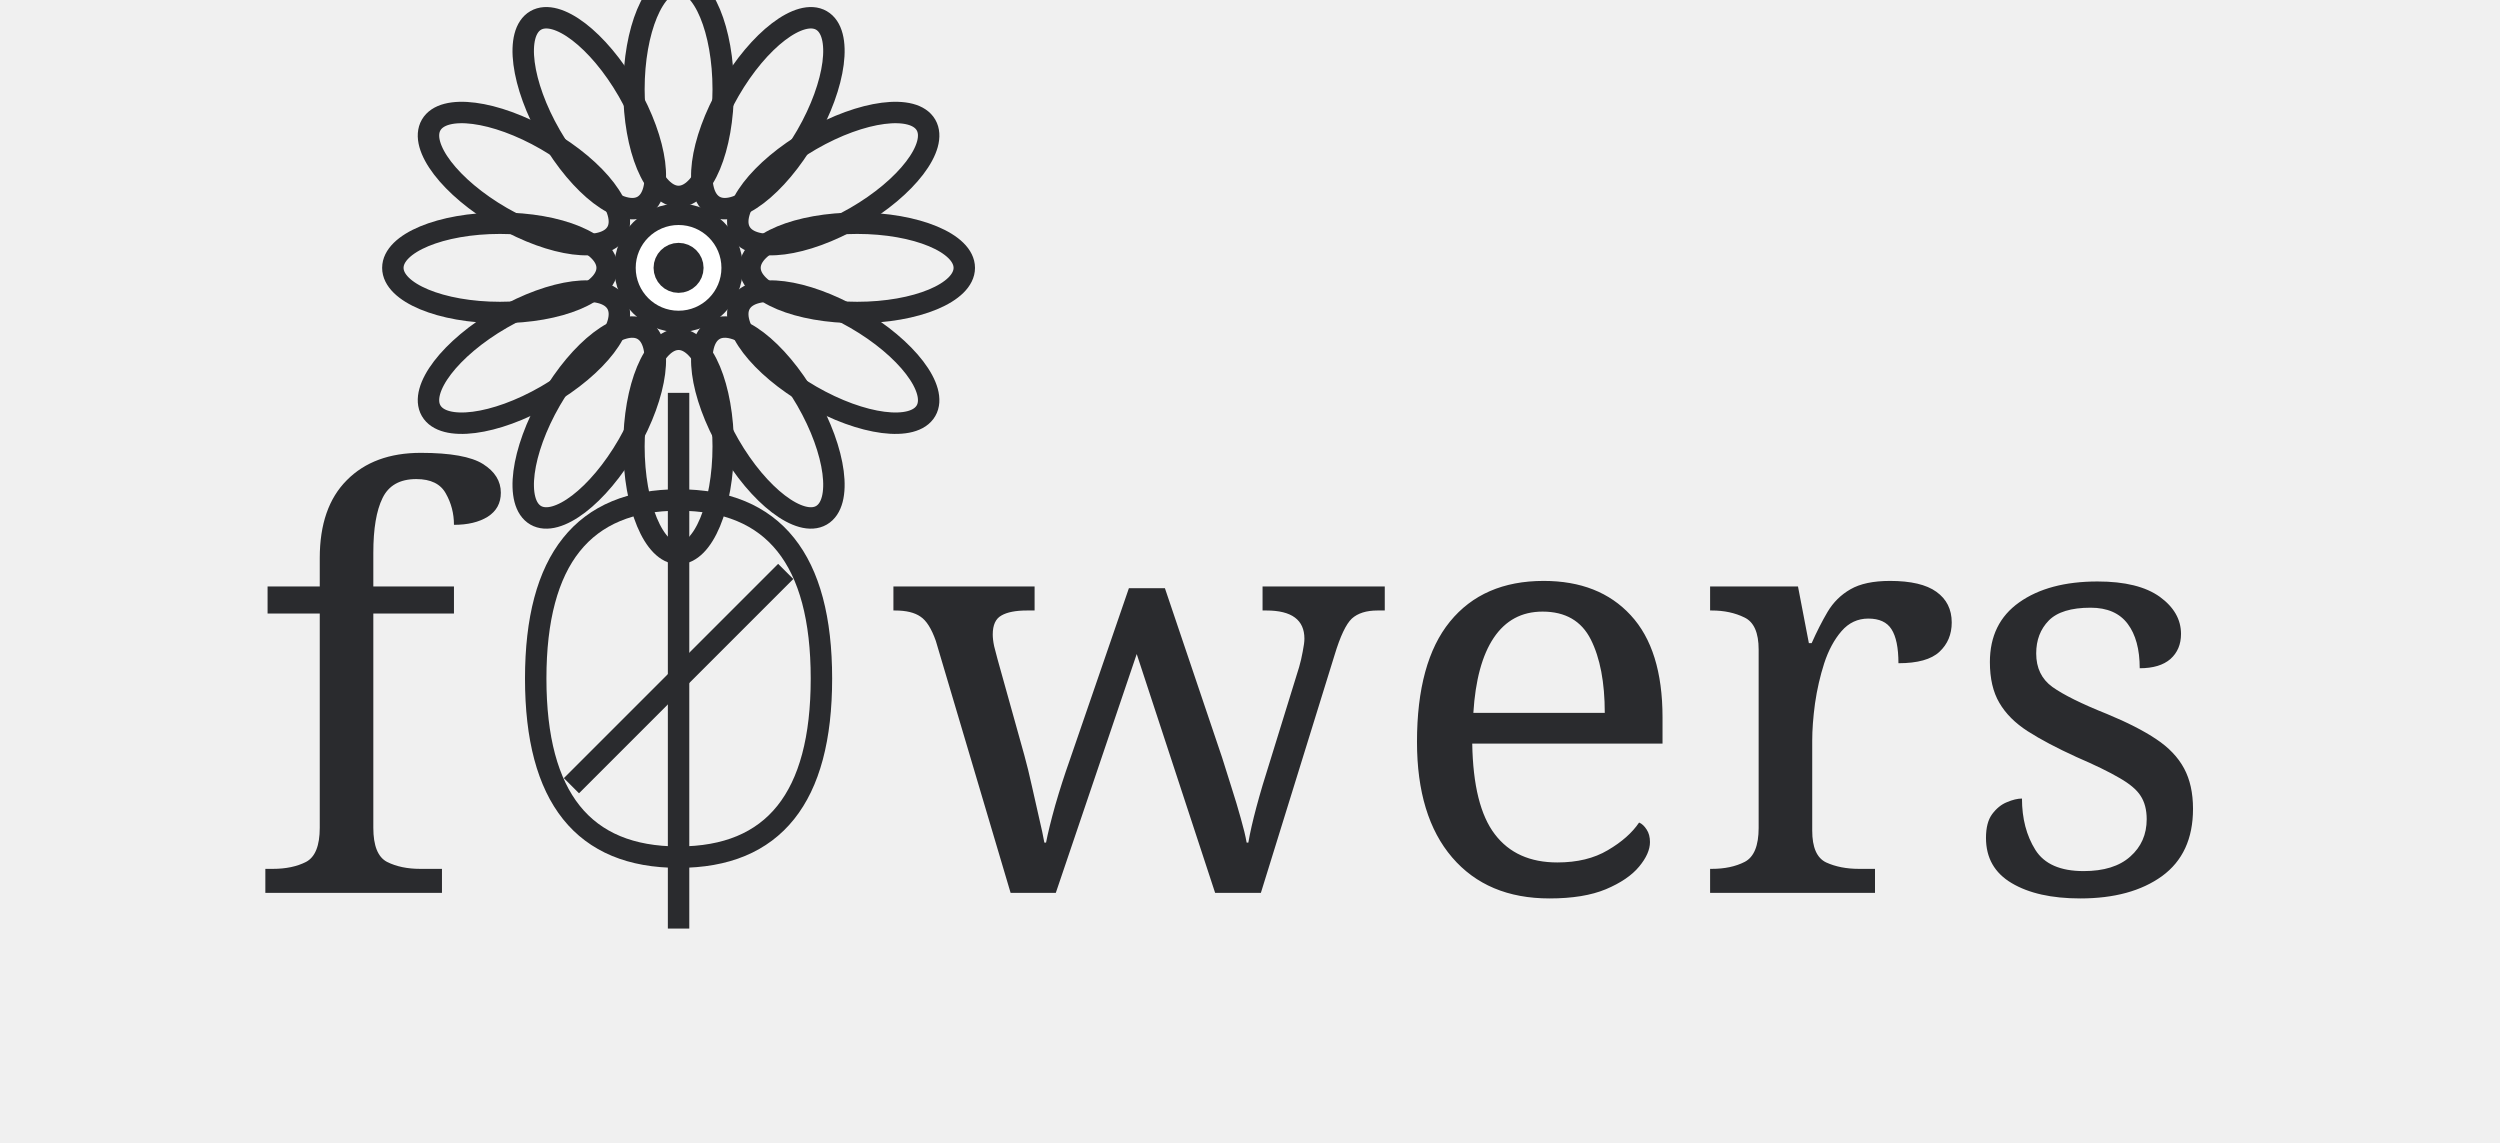
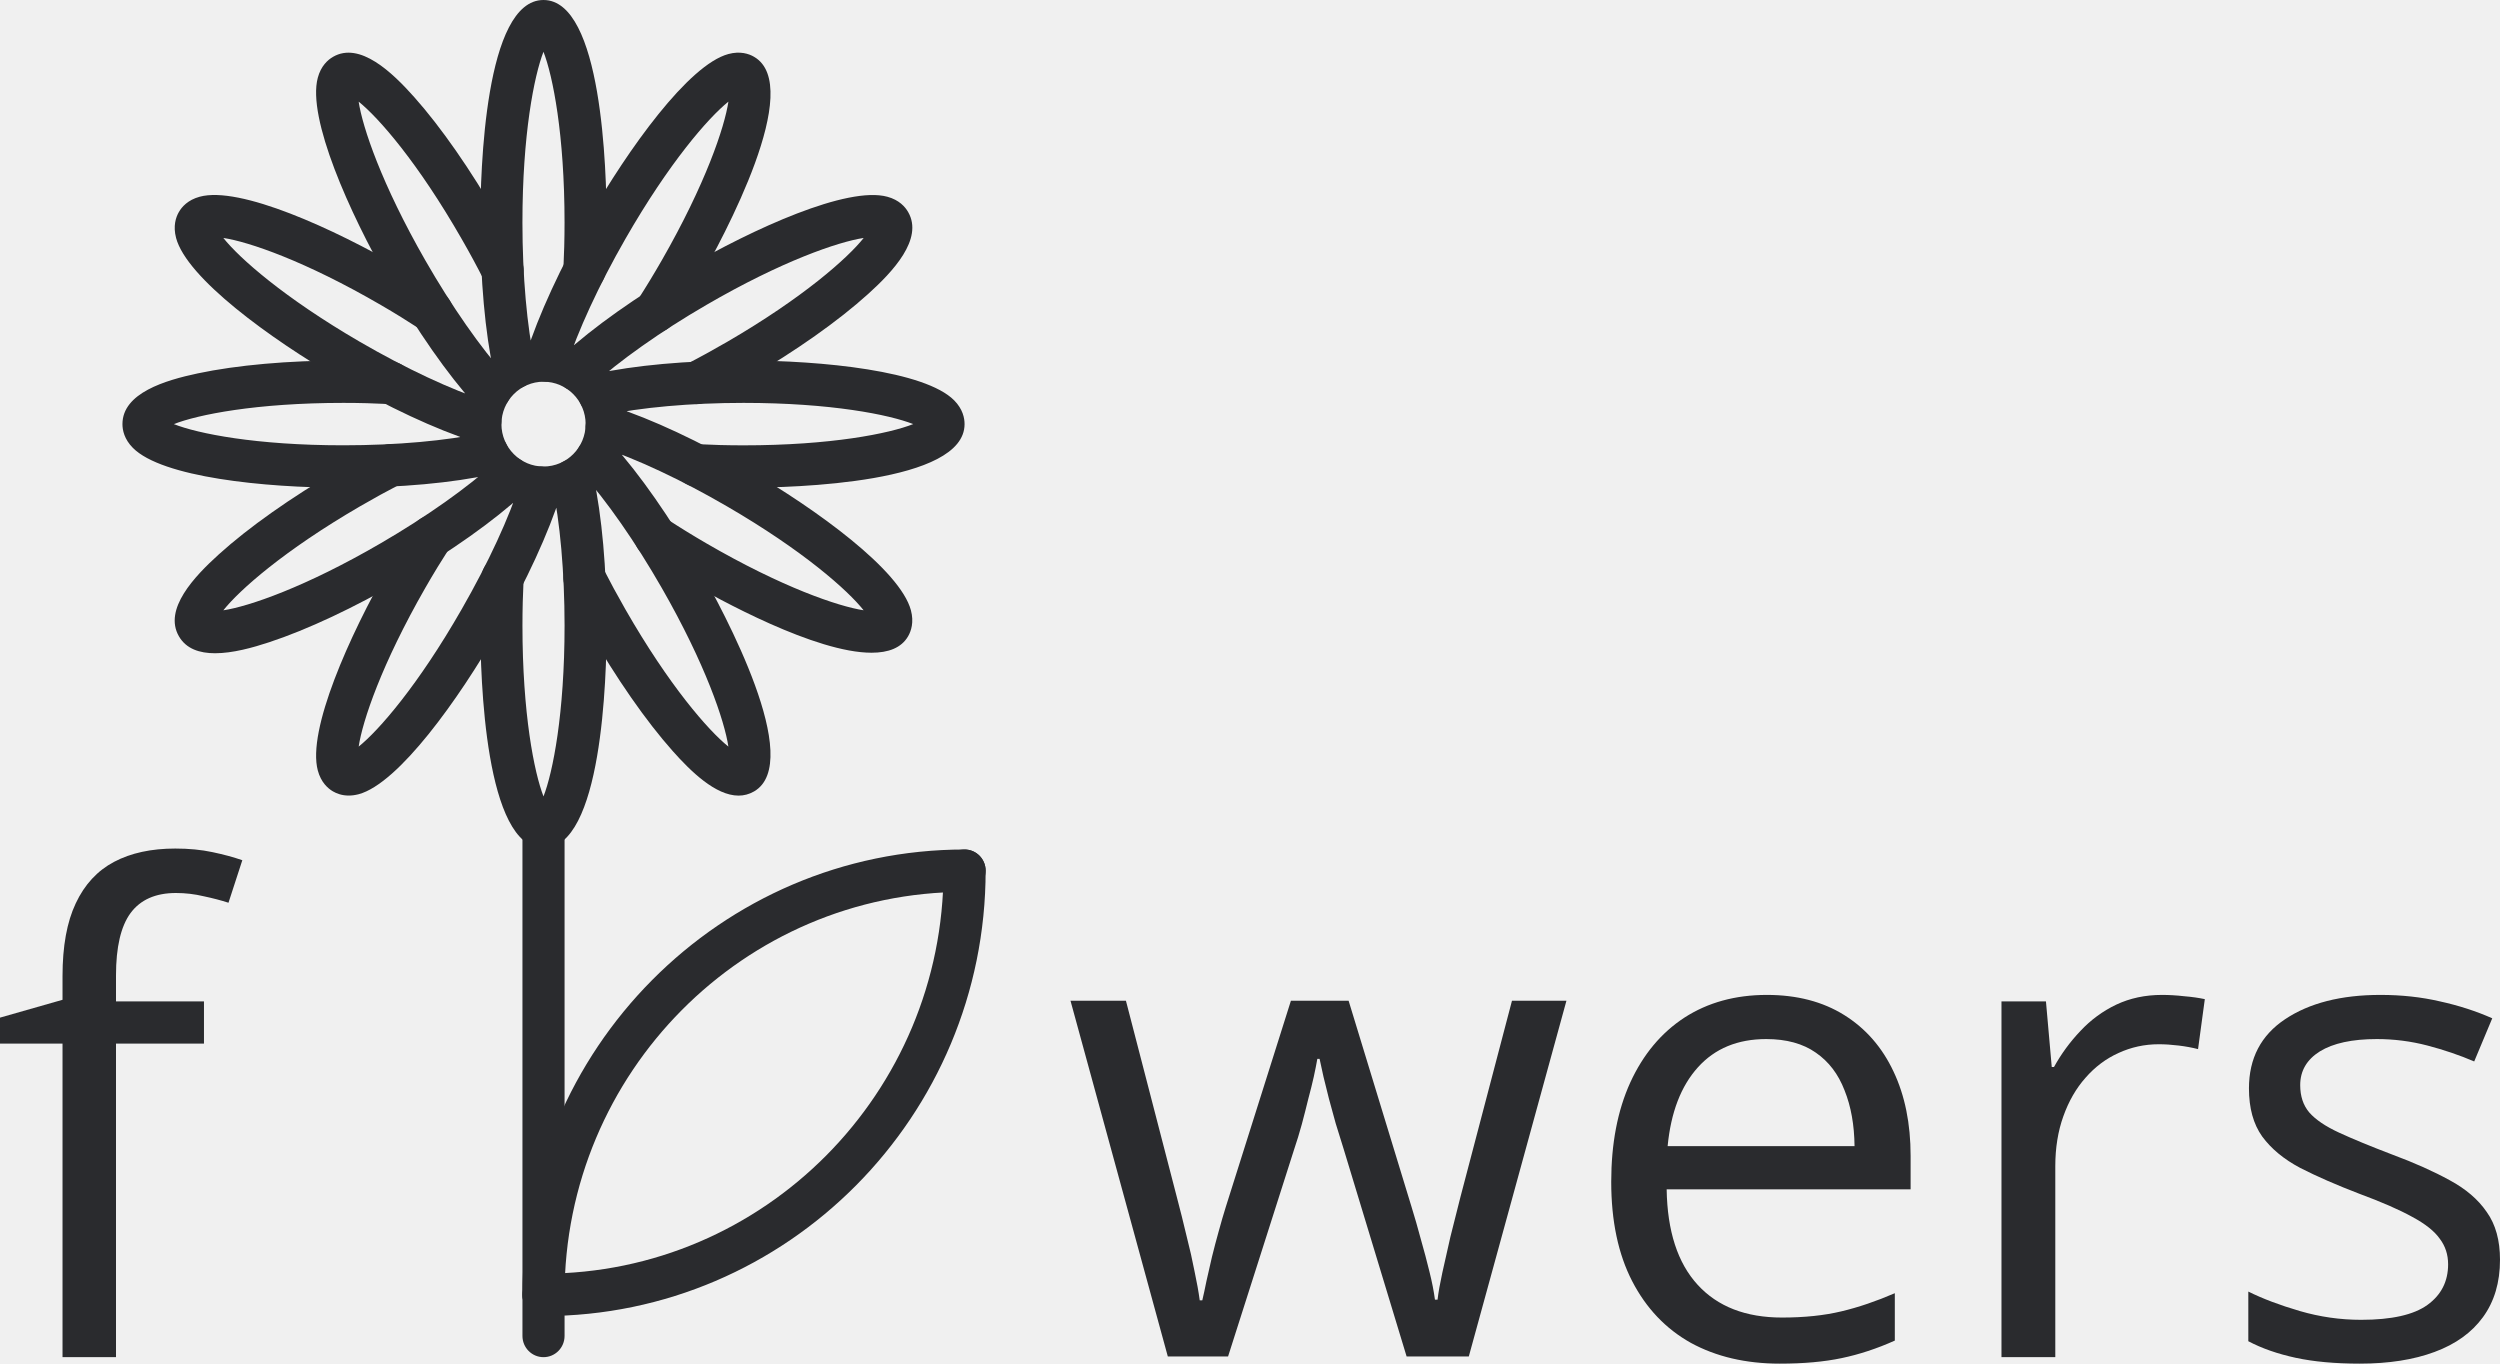
- <svg xmlns="http://www.w3.org/2000/svg" viewBox="0 0 140 64" fill="none">
-   <line x1="38" y1="22" x2="38" y2="52" stroke="#2A2B2E" stroke-width="1.2" />
-   <g transform="translate(38 15)" stroke="#2A2B2E" stroke-width="1.2" fill="none">
-     <ellipse cx="0" cy="-10" rx="2.5" ry="6" />
-     <ellipse cx="0" cy="-10" rx="2.5" ry="6" transform="rotate(30)" />
-     <ellipse cx="0" cy="-10" rx="2.5" ry="6" transform="rotate(60)" />
-     <ellipse cx="0" cy="-10" rx="2.5" ry="6" transform="rotate(90)" />
-     <ellipse cx="0" cy="-10" rx="2.5" ry="6" transform="rotate(120)" />
-     <ellipse cx="0" cy="-10" rx="2.5" ry="6" transform="rotate(150)" />
-     <ellipse cx="0" cy="-10" rx="2.5" ry="6" transform="rotate(180)" />
-     <ellipse cx="0" cy="-10" rx="2.5" ry="6" transform="rotate(210)" />
-     <ellipse cx="0" cy="-10" rx="2.5" ry="6" transform="rotate(240)" />
-     <ellipse cx="0" cy="-10" rx="2.5" ry="6" transform="rotate(270)" />
-     <ellipse cx="0" cy="-10" rx="2.5" ry="6" transform="rotate(300)" />
-     <ellipse cx="0" cy="-10" rx="2.5" ry="6" transform="rotate(330)" />
-     <circle cx="0" cy="0" r="3" fill="white" />
-     <circle cx="0" cy="0" r="0.8" fill="#2A2B2E" />
-   </g>
-   <path d="M30 38 Q30 28, 38 28 Q46 28, 46 38 Q46 48, 38 48 Q30 48, 30 38 Z" stroke="#2A2B2E" stroke-width="1.2" fill="none" />
-   <line x1="32" y1="44" x2="44" y2="32" stroke="#2A2B2E" stroke-width="1.2" />
-   <text x="14" y="50" font-family="Georgia, serif" font-size="32" font-weight="400" fill="#2A2B2E">f</text>
-   <text x="50" y="50" font-family="Georgia, serif" font-size="32" font-weight="400" fill="#2A2B2E">wers</text>
+ <svg xmlns="http://www.w3.org/2000/svg" width="110" height="60" viewBox="0 0 110 60" fill="none">
+   <path d="M110 55.43C110 56.429 109.749 57.272 109.248 57.958C108.756 58.634 108.048 59.143 107.121 59.486C106.204 59.828 105.108 60 103.832 60C102.745 60 101.804 59.914 101.01 59.743C100.216 59.571 99.521 59.329 98.926 59.014V56.829C99.559 57.144 100.315 57.429 101.194 57.686C102.074 57.943 102.972 58.072 103.888 58.072C105.231 58.072 106.204 57.853 106.809 57.415C107.414 56.977 107.717 56.382 107.717 55.63C107.717 55.201 107.594 54.825 107.348 54.502C107.112 54.168 106.71 53.849 106.143 53.545C105.576 53.23 104.791 52.888 103.789 52.517C102.797 52.136 101.936 51.76 101.209 51.388C100.49 51.007 99.933 50.546 99.535 50.003C99.148 49.46 98.954 48.756 98.954 47.889C98.954 46.566 99.484 45.552 100.542 44.847C101.61 44.133 103.009 43.776 104.739 43.776C105.675 43.776 106.549 43.872 107.362 44.062C108.185 44.243 108.95 44.49 109.659 44.805L108.865 46.704C108.222 46.428 107.537 46.195 106.809 46.004C106.081 45.814 105.339 45.719 104.583 45.719C103.496 45.719 102.66 45.9 102.074 46.261C101.497 46.623 101.209 47.118 101.209 47.746C101.209 48.232 101.341 48.632 101.606 48.946C101.88 49.26 102.315 49.556 102.91 49.832C103.506 50.108 104.29 50.431 105.264 50.803C106.237 51.164 107.079 51.541 107.788 51.931C108.497 52.312 109.04 52.778 109.418 53.331C109.806 53.873 110 54.573 110 55.43Z" fill="#2A2B2E" />
+   <path d="M95.126 43.776C95.438 43.776 95.764 43.795 96.104 43.834C96.445 43.862 96.747 43.905 97.012 43.962L96.714 46.161C96.459 46.095 96.175 46.042 95.863 46.004C95.551 45.966 95.258 45.947 94.984 45.947C94.36 45.947 93.77 46.076 93.212 46.333C92.664 46.58 92.182 46.942 91.766 47.418C91.35 47.885 91.024 48.451 90.787 49.117C90.551 49.775 90.433 50.508 90.433 51.317V59.714H88.065V44.062H90.022L90.277 46.947H90.376C90.698 46.366 91.085 45.838 91.539 45.362C91.993 44.876 92.517 44.49 93.113 44.205C93.718 43.919 94.389 43.776 95.126 43.776Z" fill="#2A2B2E" />
+   <path d="M77.743 43.776C79.066 43.776 80.201 44.072 81.146 44.662C82.091 45.252 82.814 46.08 83.315 47.147C83.816 48.203 84.067 49.441 84.067 50.86V52.331H73.333C73.362 54.168 73.815 55.568 74.695 56.529C75.574 57.491 76.812 57.972 78.409 57.972C79.392 57.972 80.262 57.881 81.018 57.7C81.775 57.52 82.559 57.253 83.372 56.901V58.986C82.587 59.338 81.808 59.595 81.032 59.757C80.267 59.919 79.359 60 78.31 60C76.817 60 75.512 59.695 74.397 59.086C73.291 58.467 72.431 57.562 71.816 56.372C71.202 55.182 70.894 53.726 70.894 52.002C70.894 50.317 71.173 48.861 71.731 47.632C72.298 46.395 73.092 45.443 74.113 44.776C75.144 44.11 76.353 43.776 77.743 43.776ZM77.715 45.719C76.457 45.719 75.455 46.133 74.709 46.961C73.962 47.789 73.518 48.946 73.376 50.431H81.6C81.59 49.498 81.444 48.68 81.16 47.975C80.886 47.261 80.465 46.709 79.898 46.318C79.331 45.919 78.603 45.719 77.715 45.719Z" fill="#2A2B2E" />
+   <path d="M61.891 59.685L59.126 50.574C59.003 50.184 58.885 49.803 58.771 49.431C58.667 49.051 58.568 48.689 58.474 48.346C58.389 47.994 58.308 47.67 58.233 47.375C58.166 47.07 58.11 46.809 58.062 46.59H57.963C57.925 46.809 57.873 47.07 57.807 47.375C57.741 47.67 57.661 47.994 57.566 48.346C57.481 48.698 57.386 49.07 57.282 49.46C57.178 49.841 57.06 50.227 56.928 50.617L54.035 59.685H51.384L47.102 44.033H49.541L51.781 52.673C51.932 53.245 52.074 53.811 52.206 54.373C52.348 54.925 52.466 55.449 52.561 55.944C52.665 56.429 52.74 56.853 52.788 57.215H52.901C52.958 56.977 53.019 56.691 53.086 56.358C53.161 56.025 53.242 55.672 53.327 55.301C53.421 54.92 53.52 54.544 53.624 54.173C53.728 53.792 53.832 53.435 53.936 53.102L56.8 44.033H59.339L62.103 53.087C62.245 53.544 62.382 54.02 62.514 54.516C62.656 55.011 62.784 55.492 62.897 55.958C63.011 56.415 63.091 56.824 63.138 57.186H63.252C63.29 56.862 63.361 56.463 63.465 55.987C63.569 55.511 63.687 54.987 63.819 54.416C63.961 53.844 64.107 53.264 64.258 52.673L66.527 44.033H68.923L64.627 59.685H61.891Z" fill="#2A2B2E" />
+   <path d="M23.915 22.393C21.872 22.393 20.21 20.719 20.21 18.661C20.21 16.603 21.872 14.929 23.915 14.929C25.959 14.929 27.621 16.603 27.621 18.661C27.621 20.719 25.959 22.393 23.915 22.393ZM23.915 16.795C22.894 16.795 22.063 17.632 22.063 18.661C22.063 19.69 22.894 20.527 23.915 20.527C24.937 20.527 25.768 19.69 25.768 18.661C25.768 17.632 24.937 16.795 23.915 16.795Z" fill="#2A2B2E" />
+   <path d="M23.914 37.322C21.336 37.322 21.135 29.823 21.135 27.525C21.135 26.787 21.154 26.069 21.188 25.384C21.213 24.868 21.643 24.462 22.16 24.499C22.671 24.525 23.065 24.963 23.039 25.477C23.006 26.133 22.988 26.819 22.988 27.525C22.988 31.4 23.503 33.985 23.914 35.043C24.326 33.985 24.841 31.401 24.841 27.525C24.841 25.198 24.642 22.944 24.296 21.343C24.188 20.839 24.505 20.343 25.005 20.233C25.509 20.124 25.998 20.443 26.107 20.947C26.485 22.699 26.693 25.035 26.693 27.526C26.693 29.823 26.492 37.322 23.914 37.322ZM22.627 17.11C22.201 17.11 21.817 16.812 21.723 16.376C21.344 14.626 21.134 12.289 21.134 9.797C21.134 7.499 21.335 0 23.913 0C26.491 0 26.692 7.499 26.692 9.797C26.692 10.535 26.674 11.252 26.64 11.937C26.614 12.452 26.163 12.852 25.668 12.823C25.157 12.797 24.763 12.358 24.789 11.844C24.821 11.188 24.84 10.502 24.84 9.797C24.84 5.921 24.325 3.337 23.913 2.278C23.502 3.337 22.987 5.92 22.987 9.797C22.987 12.125 23.186 14.378 23.532 15.978C23.641 16.481 23.324 16.979 22.824 17.088C22.759 17.104 22.692 17.11 22.627 17.11Z" fill="#2A2B2E" />
+   <path d="M32.497 35.007C31.482 35.007 30.391 33.936 29.601 33.048C28.426 31.729 27.114 29.842 25.908 27.738C25.542 27.101 25.203 26.472 24.893 25.862C24.66 25.403 24.84 24.84 25.296 24.606C25.752 24.368 26.309 24.551 26.542 25.011C26.839 25.593 27.164 26.196 27.513 26.805C29.437 30.163 31.166 32.142 32.049 32.85C31.88 31.728 31.044 29.23 29.119 25.872C27.966 23.859 26.675 22.007 25.579 20.793C25.235 20.411 25.263 19.822 25.641 19.474C26.019 19.129 26.606 19.155 26.95 19.537C28.149 20.867 29.489 22.784 30.723 24.939C31.863 26.93 35.413 33.523 33.179 34.823C32.958 34.95 32.73 35.007 32.497 35.007ZM21.568 18.091C21.317 18.091 21.066 17.989 20.883 17.787C19.69 16.468 18.35 14.55 17.108 12.385C15.371 9.357 13.511 5.192 13.982 3.424C14.121 2.901 14.424 2.633 14.653 2.501C15.832 1.818 17.259 3.185 18.228 4.275C19.404 5.595 20.716 7.481 21.922 9.585C22.288 10.223 22.627 10.851 22.937 11.463C23.17 11.922 22.989 12.484 22.533 12.718C22.08 12.953 21.519 12.771 21.286 12.312C20.991 11.727 20.666 11.127 20.316 10.518C18.392 7.16 16.664 5.181 15.781 4.473C15.95 5.597 16.787 8.094 18.711 11.451C19.871 13.473 21.162 15.324 22.252 16.528C22.596 16.909 22.569 17.499 22.191 17.846C22.014 18.011 21.791 18.091 21.568 18.091Z" fill="#2A2B2E" />
+   <path d="M38.347 28.72C35.891 28.72 31.665 26.401 30.145 25.517C29.512 25.149 28.906 24.775 28.335 24.403C27.905 24.122 27.782 23.544 28.06 23.113C28.338 22.68 28.911 22.556 29.341 22.835C29.887 23.192 30.466 23.55 31.07 23.901C34.405 25.839 36.884 26.682 37.999 26.852C37.296 25.964 35.332 24.223 31.999 22.286C30 21.122 27.963 20.167 26.411 19.667C25.924 19.51 25.655 18.986 25.811 18.494C25.967 18.004 26.486 17.734 26.976 17.89C28.673 18.437 30.786 19.425 32.926 20.67C35.933 22.417 39.61 25.085 40.081 26.855C40.219 27.378 40.091 27.762 39.959 27.992C39.661 28.511 39.084 28.72 38.347 28.72ZM21.135 19.474C21.043 19.474 20.948 19.46 20.855 19.43C19.17 18.892 17.056 17.905 14.903 16.653C11.895 14.904 8.215 12.234 7.747 10.468C7.609 9.944 7.737 9.56 7.87 9.33C8 9.102 8.266 8.798 8.786 8.656C10.545 8.176 14.676 10.056 17.683 11.803C18.318 12.173 18.927 12.549 19.5 12.924C19.93 13.204 20.052 13.782 19.773 14.214C19.495 14.646 18.921 14.771 18.492 14.489C17.944 14.132 17.364 13.772 16.757 13.42C13.421 11.481 10.942 10.638 9.827 10.47C10.53 11.357 12.496 13.097 15.829 15.037C17.841 16.206 19.877 17.159 21.415 17.651C21.902 17.807 22.172 18.332 22.017 18.823C21.893 19.221 21.529 19.474 21.135 19.474Z" fill="#2A2B2E" />
+   <path d="M32.715 21.461C31.984 21.461 31.271 21.443 30.591 21.407C30.079 21.38 29.686 20.942 29.713 20.427C29.74 19.912 30.186 19.507 30.687 19.543C31.337 19.577 32.017 19.595 32.715 19.595C36.564 19.595 39.132 19.076 40.181 18.66C39.131 18.246 36.565 17.727 32.717 17.727C30.407 17.727 28.169 17.927 26.577 18.275C26.079 18.384 25.584 18.064 25.475 17.56C25.367 17.056 25.685 16.56 26.185 16.451C27.925 16.071 30.244 15.861 32.717 15.861C36.19 15.861 40.699 16.32 41.983 17.615C42.363 17.999 42.442 18.396 42.441 18.662C42.441 21.259 34.996 21.461 32.715 21.461ZM15.099 21.46C11.629 21.46 7.129 21.001 5.847 19.707C5.467 19.324 5.387 18.926 5.388 18.66C5.387 17.291 7.278 16.731 8.701 16.429C10.425 16.063 12.702 15.861 15.114 15.861C15.847 15.861 16.56 15.88 17.242 15.915C17.753 15.942 18.146 16.381 18.119 16.896C18.091 17.411 17.656 17.809 17.145 17.78C16.494 17.746 15.814 17.727 15.114 17.727C11.265 17.727 8.698 18.247 7.649 18.661C8.697 19.076 11.258 19.593 15.097 19.593C15.103 19.593 15.107 19.593 15.114 19.593C17.434 19.593 19.671 19.393 21.25 19.045C21.749 18.936 22.243 19.253 22.353 19.757C22.462 20.26 22.146 20.757 21.646 20.867C19.918 21.249 17.598 21.46 15.114 21.46C15.109 21.46 15.104 21.46 15.099 21.46Z" fill="#2A2B2E" />
+   <path d="M30.638 17.781C30.302 17.781 29.976 17.595 29.812 17.273C29.58 16.814 29.759 16.252 30.216 16.017C30.797 15.718 31.394 15.39 32.001 15.038C35.334 13.1 37.299 11.358 38.002 10.47C36.887 10.64 34.407 11.483 31.074 13.421C29.076 14.582 27.237 15.881 26.029 16.986C25.652 17.332 25.066 17.305 24.721 16.923C24.377 16.542 24.405 15.951 24.784 15.605C26.105 14.397 28.009 13.047 30.147 11.805C33.155 10.055 37.29 8.178 39.044 8.657C39.564 8.798 39.83 9.103 39.96 9.333C40.64 10.519 39.281 11.957 38.199 12.934C36.889 14.12 35.015 15.441 32.927 16.656C32.293 17.023 31.669 17.366 31.06 17.679C30.924 17.747 30.78 17.781 30.638 17.781ZM9.464 28.743C8.782 28.743 8.189 28.551 7.87 27.993C7.188 26.806 8.548 25.369 9.63 24.391C10.94 23.205 12.813 21.884 14.902 20.669C15.536 20.299 16.161 19.957 16.768 19.644C17.225 19.407 17.782 19.59 18.015 20.049C18.248 20.508 18.069 21.071 17.613 21.305C17.032 21.605 16.436 21.933 15.828 22.286C12.495 24.225 10.53 25.966 9.827 26.854C10.942 26.684 13.423 25.841 16.754 23.902C18.762 22.735 20.599 21.435 21.795 20.337C22.172 19.989 22.759 20.016 23.103 20.396C23.449 20.776 23.422 21.367 23.044 21.714C21.735 22.917 19.831 24.267 17.68 25.518C15.594 26.733 13.521 27.706 11.845 28.258C11.116 28.499 10.233 28.743 9.464 28.743Z" fill="#2A2B2E" />
+   <path d="M24.032 16.795C23.938 16.795 23.844 16.781 23.749 16.75C23.262 16.593 22.993 16.069 23.15 15.577C23.693 13.867 24.673 11.739 25.909 9.583C27.645 6.555 30.294 2.85 32.05 2.377C32.566 2.238 32.951 2.365 33.18 2.5C35.414 3.799 31.865 10.394 30.725 12.384C30.359 13.023 29.986 13.634 29.616 14.209C29.337 14.643 28.764 14.765 28.335 14.485C27.905 14.204 27.783 13.626 28.061 13.194C28.416 12.644 28.771 12.06 29.12 11.451C31.045 8.093 31.882 5.596 32.05 4.472C31.168 5.18 29.438 7.16 27.514 10.517C26.359 12.531 25.411 14.582 24.915 16.146C24.788 16.542 24.425 16.795 24.032 16.795ZM15.343 35.005C15.043 35.005 14.81 34.914 14.652 34.822C14.425 34.69 14.123 34.423 13.983 33.9C13.51 32.131 15.37 27.967 17.106 24.938C17.473 24.299 17.846 23.688 18.216 23.11C18.495 22.678 19.067 22.554 19.497 22.833C19.927 23.113 20.05 23.691 19.773 24.124C19.418 24.676 19.061 25.26 18.711 25.871C16.786 29.229 15.949 31.728 15.782 32.85C16.664 32.142 18.392 30.163 20.315 26.805C21.493 24.751 22.415 22.751 22.912 21.178C23.067 20.688 23.587 20.414 24.075 20.572C24.563 20.727 24.832 21.252 24.677 21.744C24.142 23.442 23.162 25.572 21.92 27.739C20.186 30.767 17.538 34.472 15.781 34.946C15.622 34.987 15.476 35.005 15.343 35.005ZM23.914 59.715C23.402 59.715 22.988 59.297 22.988 58.781V36.389C22.988 35.873 23.402 35.456 23.914 35.456C24.427 35.456 24.841 35.873 24.841 36.389V58.781C24.841 59.297 24.427 59.715 23.914 59.715Z" fill="#2A2B2E" />
+   <path d="M23.914 57.907C23.401 57.907 22.987 57.489 22.987 56.974C22.987 46.169 31.715 37.378 42.442 37.378C42.954 37.378 43.368 37.795 43.368 38.311C43.368 38.827 42.954 39.244 42.442 39.244C32.735 39.244 24.84 47.197 24.84 56.974C24.84 57.489 24.426 57.907 23.914 57.907Z" fill="#2A2B2E" />
+   <path d="M23.914 57.907C23.401 57.907 22.987 57.489 22.987 56.974C22.987 56.458 23.401 56.041 23.914 56.041C33.62 56.041 41.515 48.087 41.515 38.311C41.515 37.795 41.929 37.378 42.442 37.378C42.954 37.378 43.368 37.795 43.368 38.311C43.368 49.115 34.641 57.907 23.914 57.907Z" fill="#2A2B2E" />
+   <path d="M8.975 45.919H5.104V59.715H2.751V45.919H0V44.776L2.751 43.991V42.948C2.751 41.635 2.944 40.568 3.332 39.749C3.72 38.921 4.282 38.312 5.019 37.922C5.757 37.531 6.655 37.336 7.713 37.336C8.309 37.336 8.852 37.388 9.344 37.493C9.845 37.598 10.284 37.717 10.662 37.85L10.053 39.721C9.731 39.616 9.368 39.521 8.961 39.435C8.564 39.34 8.158 39.292 7.742 39.292C6.844 39.292 6.177 39.588 5.742 40.178C5.317 40.759 5.104 41.673 5.104 42.92V44.062H8.975V45.919Z" fill="#2A2B2E" />
</svg>
